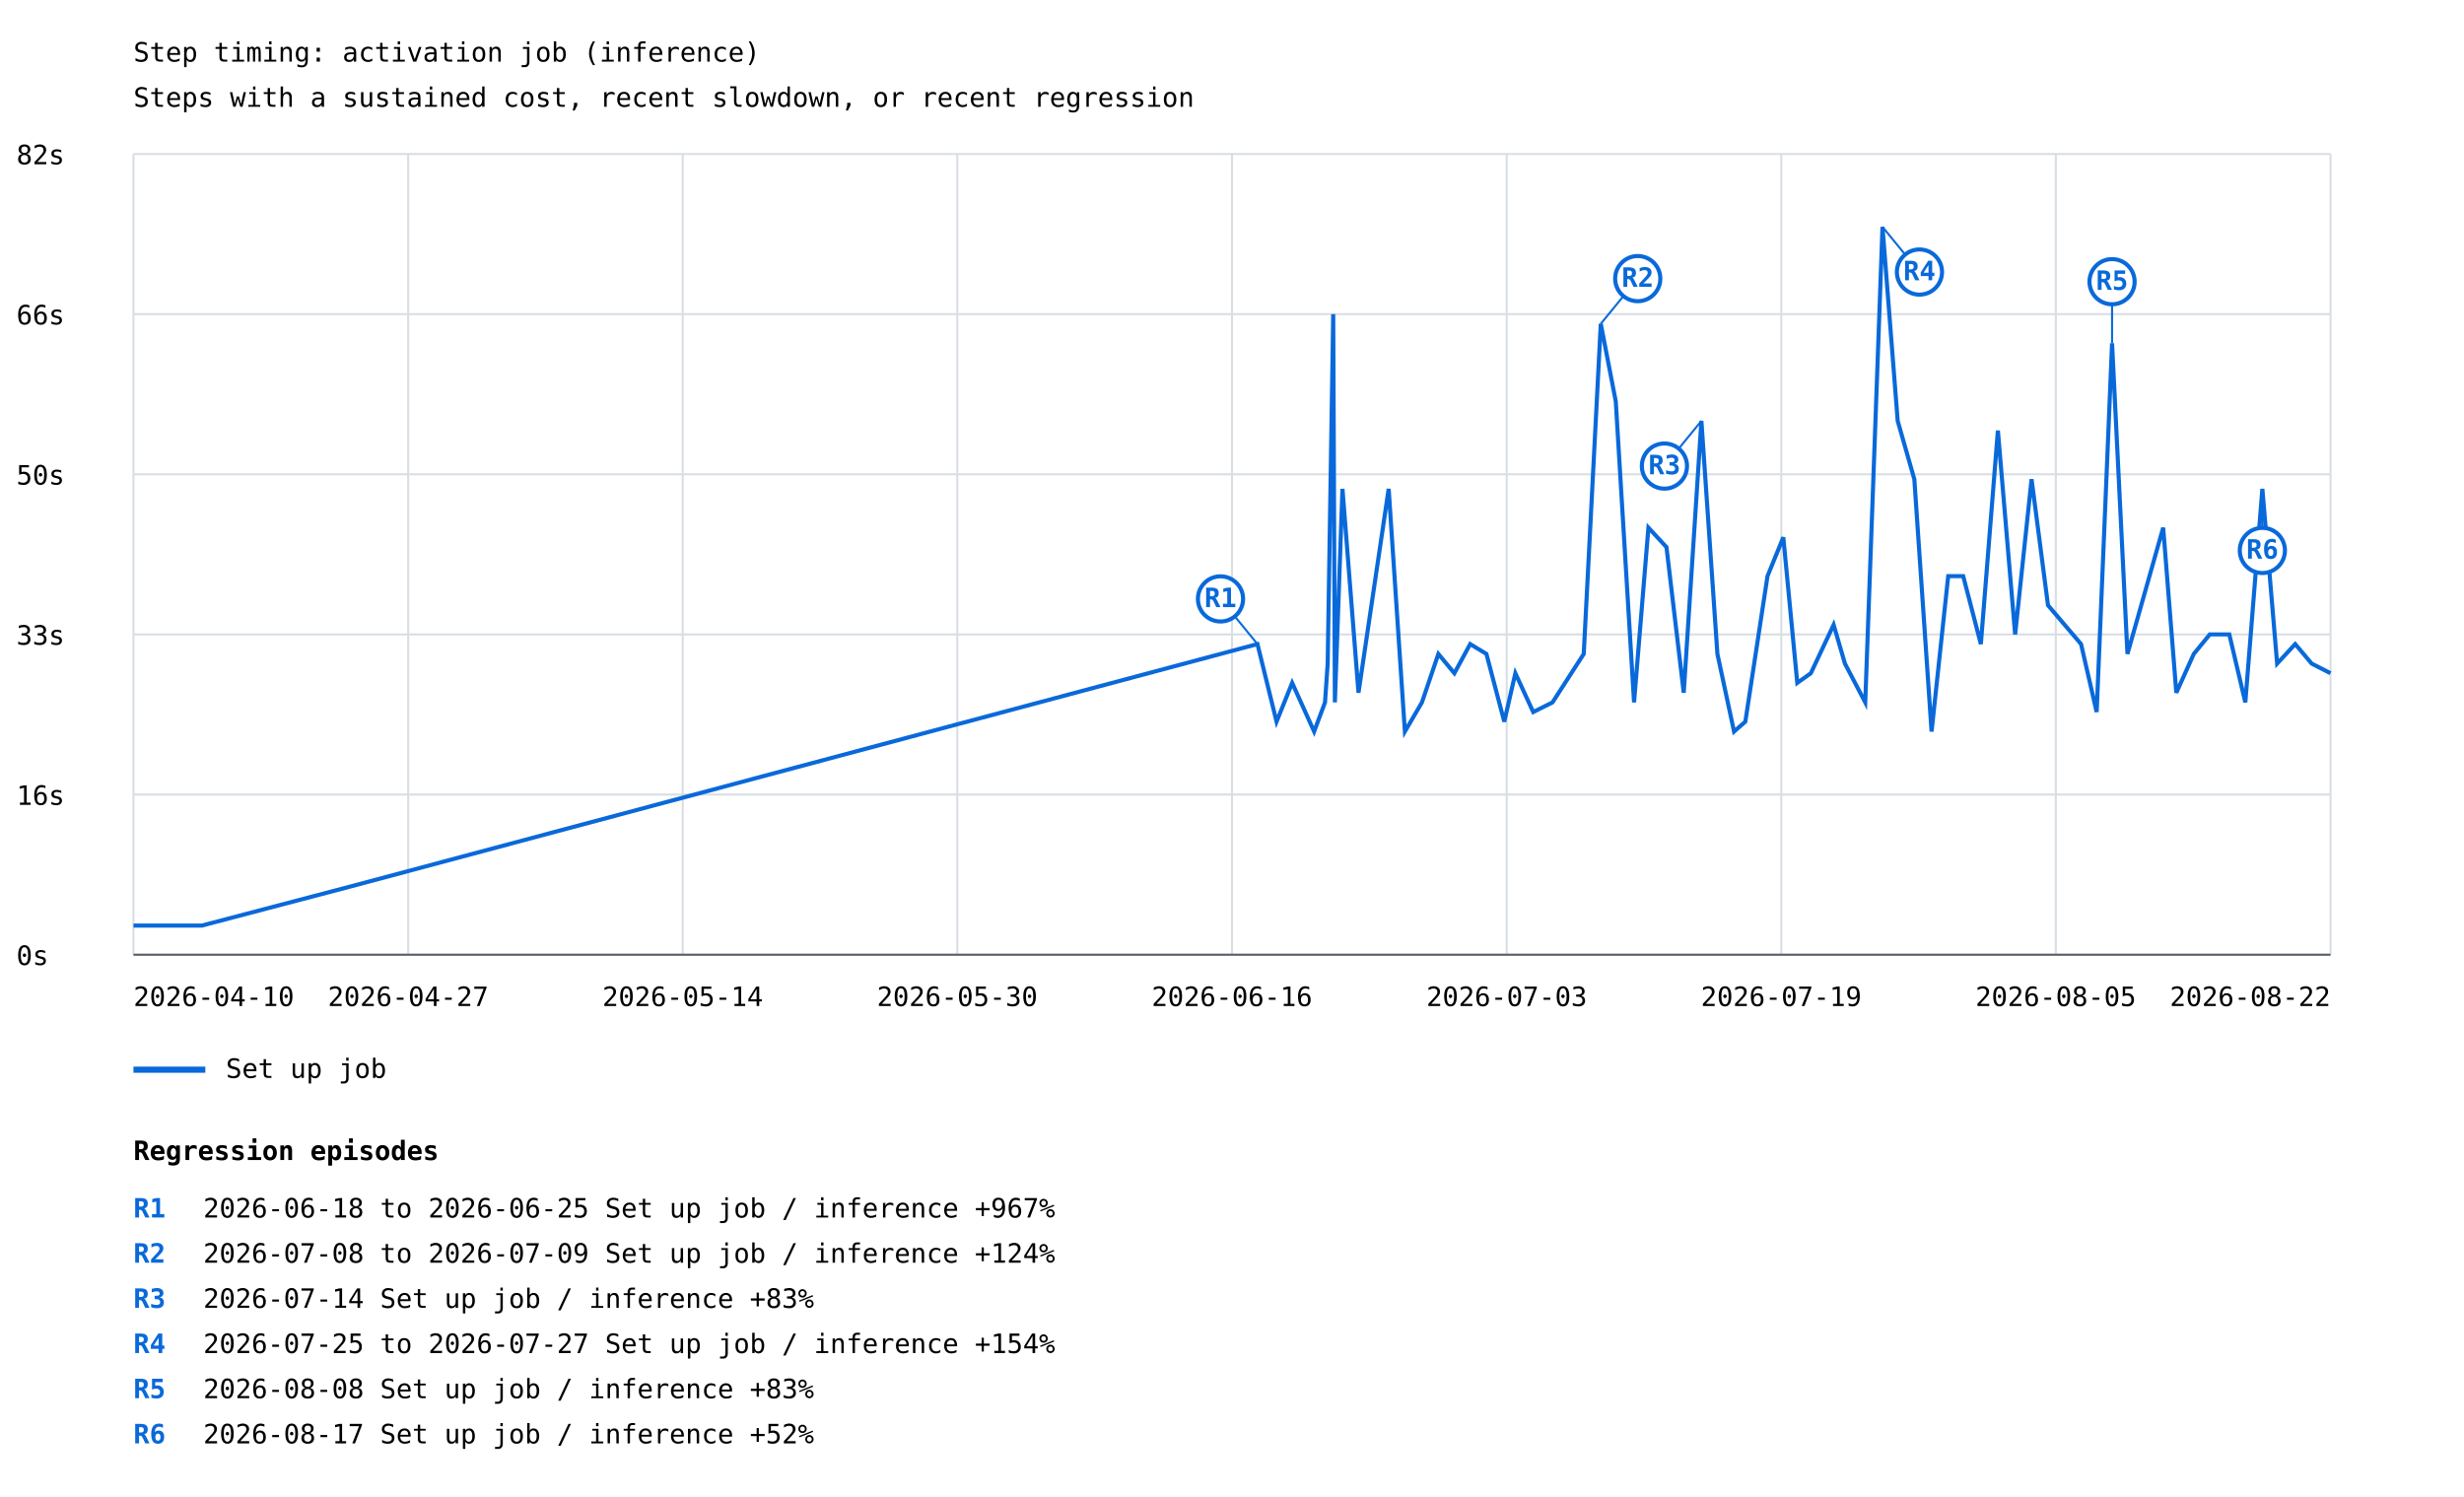
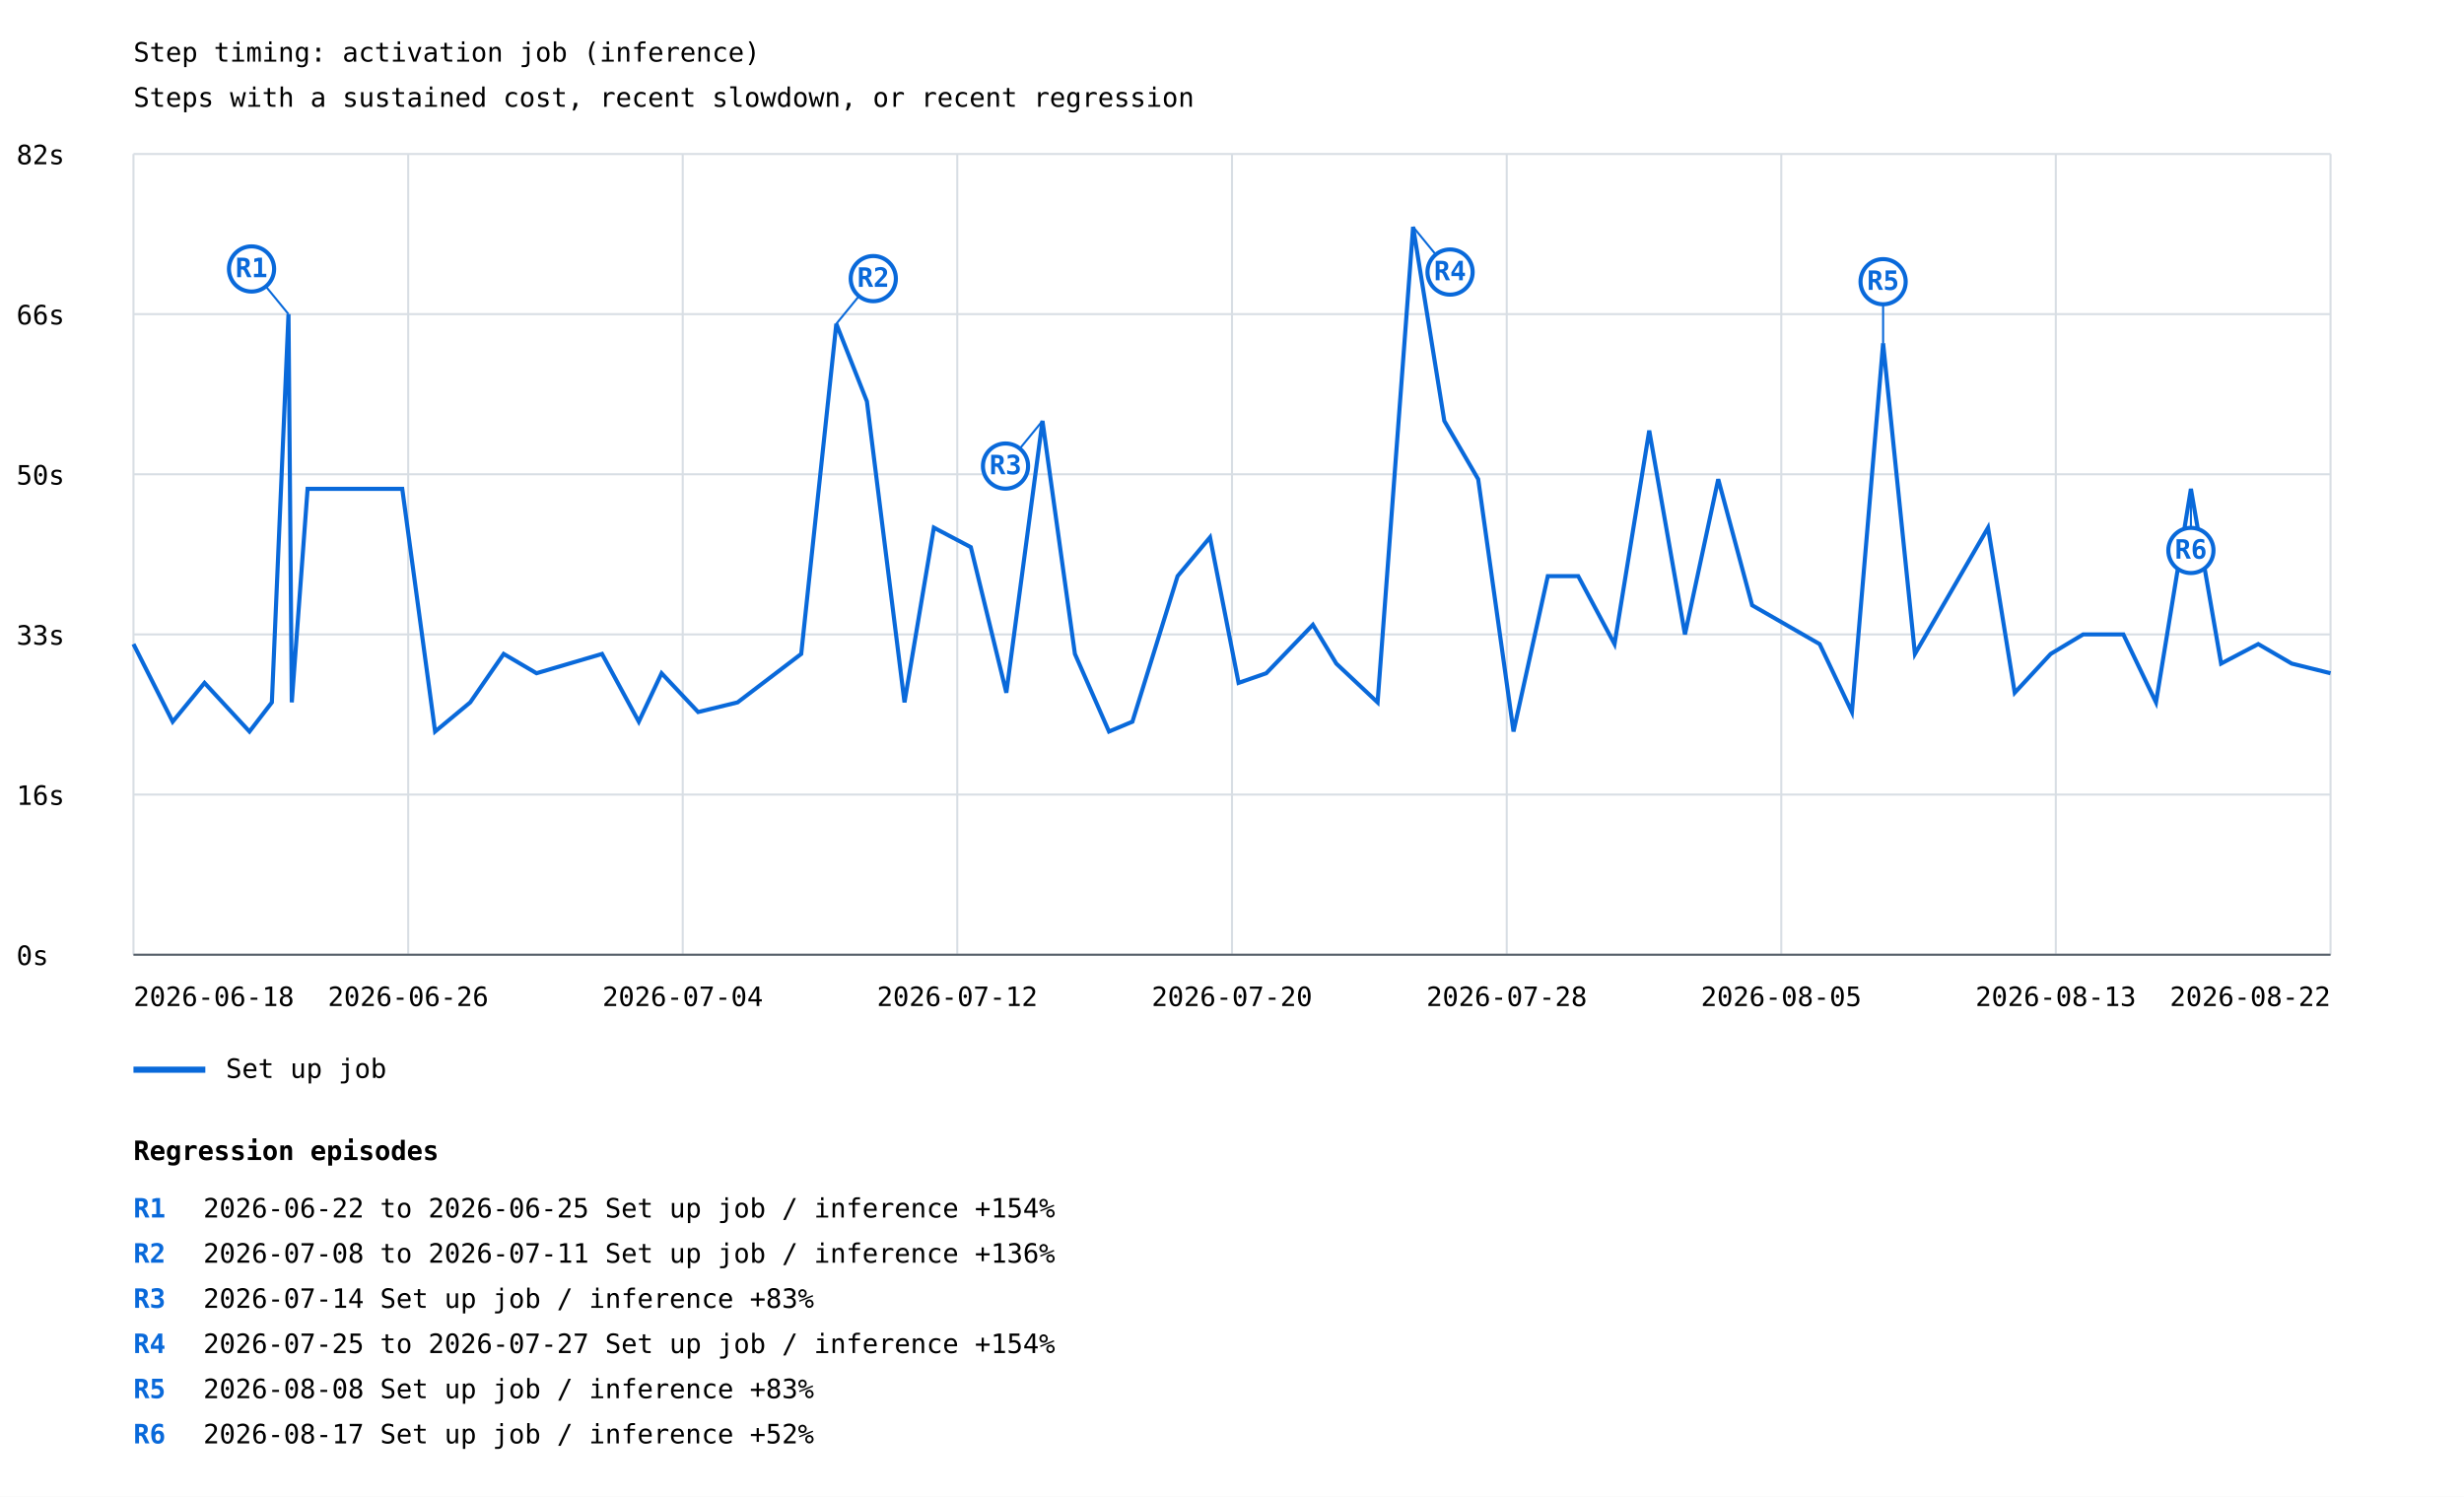
<svg xmlns="http://www.w3.org/2000/svg" width="1200" height="729" viewBox="0 0 1200 729">
  <rect width="100%" height="100%" fill="white" />
  <style>text{font-family:ui-monospace,monospace;font-size:13px}.axis{stroke:#57606a;stroke-width:1}.grid{stroke:#d8dee4;stroke-width:1}</style>
  <text x="65" y="30" font-size="20">Step timing: activation job (inference)</text>
  <text x="65" y="52">Steps with a sustained cost, recent slowdown, or recent regression</text>
  <line class="grid" x1="65" y1="465.0" x2="1135" y2="465.0" />
  <text x="8" y="470.0">0s</text>
  <line class="grid" x1="65" y1="387.0" x2="1135" y2="387.0" />
  <text x="8" y="392.0">16s</text>
  <line class="grid" x1="65" y1="309.0" x2="1135" y2="309.0" />
  <text x="8" y="314.0">33s</text>
  <line class="grid" x1="65" y1="231.0" x2="1135" y2="231.0" />
  <text x="8" y="236.0">50s</text>
  <line class="grid" x1="65" y1="153.0" x2="1135" y2="153.0" />
  <text x="8" y="158.0">66s</text>
  <line class="grid" x1="65" y1="75.0" x2="1135" y2="75.0" />
  <text x="8" y="80.0">82s</text>
  <line class="grid" x1="65.0" y1="75" x2="65.0" y2="465" />
  <line class="grid" x1="198.8" y1="75" x2="198.8" y2="465" />
  <line class="grid" x1="332.5" y1="75" x2="332.5" y2="465" />
  <line class="grid" x1="466.2" y1="75" x2="466.2" y2="465" />
  <line class="grid" x1="600.0" y1="75" x2="600.0" y2="465" />
  <line class="grid" x1="733.8" y1="75" x2="733.8" y2="465" />
  <line class="grid" x1="867.5" y1="75" x2="867.5" y2="465" />
  <line class="grid" x1="1001.2" y1="75" x2="1001.2" y2="465" />
  <line class="grid" x1="1135.0" y1="75" x2="1135.0" y2="465" />
-   <polyline points="65.0,450.8 98.3,450.8 170.2,431.9 612.4,313.7 621.7,351.5 629.3,332.6 640.0,356.3 645.3,342.1 646.6,323.2 649.3,153.0 650.1,342.1 653.8,238.1 661.6,337.4 676.3,238.1 684.2,356.3 692.5,342.1 700.5,318.5 708.3,327.9 716.0,313.7 723.9,318.5 732.6,351.5 738.0,327.9 746.7,346.8 756.1,342.1 771.3,318.5 779.6,157.7 786.9,195.5 795.8,342.1 802.8,257.0 811.6,266.5 820.0,337.4 828.6,205.0 836.4,318.5 844.5,356.3 850.0,351.5 860.8,280.6 868.5,261.7 875.3,332.6 881.9,327.9 893.0,304.3 898.5,323.2 908.4,342.1 916.8,110.5 924.2,205.0 932.3,233.4 940.7,356.3 948.8,280.6 956.1,280.6 964.7,313.7 973.0,209.7 981.4,309.0 989.4,233.4 997.4,294.8 1013.5,313.7 1021.1,346.8 1028.6,167.2 1036.1,318.5 1053.5,257.0 1059.9,337.4 1068.4,318.5 1076.2,309.0 1085.7,309.0 1093.5,342.1 1101.8,238.1 1109.0,323.2 1117.8,313.7 1125.8,323.2 1135.0,327.9" fill="none" stroke="#0969da" stroke-width="2" />
-   <line x1="612.4" y1="313.7" x2="594.4" y2="291.7" stroke="#0969da" stroke-width="1" />
-   <circle cx="594.4" cy="291.7" r="11" fill="white" stroke="#0969da" stroke-width="2" />
-   <text x="594.4" y="295.7" fill="#0969da" font-size="10" font-weight="bold" text-anchor="middle">R1</text>
-   <line x1="779.6" y1="157.7" x2="797.6" y2="135.7" stroke="#0969da" stroke-width="1" />
-   <circle cx="797.6" cy="135.7" r="11" fill="white" stroke="#0969da" stroke-width="2" />
-   <text x="797.6" y="139.7" fill="#0969da" font-size="10" font-weight="bold" text-anchor="middle">R2</text>
-   <line x1="828.6" y1="205.0" x2="810.6" y2="227.0" stroke="#0969da" stroke-width="1" />
-   <circle cx="810.6" cy="227.0" r="11" fill="white" stroke="#0969da" stroke-width="2" />
-   <text x="810.6" y="231.0" fill="#0969da" font-size="10" font-weight="bold" text-anchor="middle">R3</text>
-   <line x1="916.8" y1="110.5" x2="934.8" y2="132.5" stroke="#0969da" stroke-width="1" />
-   <circle cx="934.8" cy="132.5" r="11" fill="white" stroke="#0969da" stroke-width="2" />
-   <text x="934.8" y="136.5" fill="#0969da" font-size="10" font-weight="bold" text-anchor="middle">R4</text>
-   <line x1="1028.6" y1="167.2" x2="1028.6" y2="137.2" stroke="#0969da" stroke-width="1" />
-   <circle cx="1028.6" cy="137.2" r="11" fill="white" stroke="#0969da" stroke-width="2" />
-   <text x="1028.6" y="141.2" fill="#0969da" font-size="10" font-weight="bold" text-anchor="middle">R5</text>
-   <line x1="1101.8" y1="238.1" x2="1101.8" y2="268.1" stroke="#0969da" stroke-width="1" />
-   <circle cx="1101.8" cy="268.1" r="11" fill="white" stroke="#0969da" stroke-width="2" />
-   <text x="1101.8" y="272.1" fill="#0969da" font-size="10" font-weight="bold" text-anchor="middle">R6</text>
+   <polyline points="65.0,313.7 84.1,351.5 99.6,332.6 121.5,356.3 132.4,342.1 140.5,153.0 142.1,342.1 149.8,238.1 195.9,238.1 211.9,356.3 229.0,342.1 245.3,318.5 261.3,327.9 293.2,318.5 311.1,351.5 322.2,327.9 340.0,346.8 359.2,342.1 390.2,318.5 407.3,157.7 422.2,195.5 440.5,342.1 454.8,257.0 472.8,266.5 490.1,337.4 507.7,205.0 523.5,318.5 540.1,356.3 551.5,351.5 573.5,280.6 589.3,261.7 603.2,332.6 616.7,327.9 639.4,304.3 650.8,323.2 670.9,342.1 688.2,110.5 703.4,205.0 719.9,233.4 737.1,356.3 753.8,280.6 768.6,280.6 786.3,313.7 803.2,209.7 820.6,309.0 836.8,233.4 853.3,294.8 886.2,313.7 901.9,346.8 917.1,167.2 932.6,318.5 968.2,257.0 981.2,337.4 998.7,318.5 1014.5,309.0 1034.1,309.0 1050.0,342.1 1067.0,238.1 1081.7,323.2 1099.8,313.7 1116.1,323.2 1135.0,327.9" fill="none" stroke="#0969da" stroke-width="2" />
+   <line x1="140.5" y1="153.0" x2="122.5" y2="131.0" stroke="#0969da" stroke-width="1" />
+   <circle cx="122.5" cy="131.0" r="11" fill="white" stroke="#0969da" stroke-width="2" />
+   <text x="122.5" y="135.0" fill="#0969da" font-size="10" font-weight="bold" text-anchor="middle">R1</text>
+   <line x1="407.3" y1="157.7" x2="425.3" y2="135.7" stroke="#0969da" stroke-width="1" />
+   <circle cx="425.3" cy="135.7" r="11" fill="white" stroke="#0969da" stroke-width="2" />
+   <text x="425.3" y="139.7" fill="#0969da" font-size="10" font-weight="bold" text-anchor="middle">R2</text>
+   <line x1="507.7" y1="205.0" x2="489.7" y2="227.0" stroke="#0969da" stroke-width="1" />
+   <circle cx="489.7" cy="227.0" r="11" fill="white" stroke="#0969da" stroke-width="2" />
+   <text x="489.7" y="231.0" fill="#0969da" font-size="10" font-weight="bold" text-anchor="middle">R3</text>
+   <line x1="688.2" y1="110.5" x2="706.2" y2="132.5" stroke="#0969da" stroke-width="1" />
+   <circle cx="706.2" cy="132.5" r="11" fill="white" stroke="#0969da" stroke-width="2" />
+   <text x="706.2" y="136.5" fill="#0969da" font-size="10" font-weight="bold" text-anchor="middle">R4</text>
+   <line x1="917.1" y1="167.2" x2="917.1" y2="137.2" stroke="#0969da" stroke-width="1" />
+   <circle cx="917.1" cy="137.2" r="11" fill="white" stroke="#0969da" stroke-width="2" />
+   <text x="917.1" y="141.2" fill="#0969da" font-size="10" font-weight="bold" text-anchor="middle">R5</text>
+   <line x1="1067.0" y1="238.1" x2="1067.0" y2="268.1" stroke="#0969da" stroke-width="1" />
+   <circle cx="1067.0" cy="268.1" r="11" fill="white" stroke="#0969da" stroke-width="2" />
+   <text x="1067.0" y="272.1" fill="#0969da" font-size="10" font-weight="bold" text-anchor="middle">R6</text>
  <line x1="65" y1="521" x2="100" y2="521" stroke="#0969da" stroke-width="3" />
  <text x="110" y="525">Set up job</text>
-   <text x="65.0" y="490" text-anchor="start">2026-04-10</text>
-   <text x="198.8" y="490" text-anchor="middle">2026-04-27</text>
-   <text x="332.5" y="490" text-anchor="middle">2026-05-14</text>
-   <text x="466.2" y="490" text-anchor="middle">2026-05-30</text>
-   <text x="600.0" y="490" text-anchor="middle">2026-06-16</text>
-   <text x="733.8" y="490" text-anchor="middle">2026-07-03</text>
-   <text x="867.5" y="490" text-anchor="middle">2026-07-19</text>
-   <text x="1001.2" y="490" text-anchor="middle">2026-08-05</text>
+   <text x="65.0" y="490" text-anchor="start">2026-06-18</text>
+   <text x="198.8" y="490" text-anchor="middle">2026-06-26</text>
+   <text x="332.5" y="490" text-anchor="middle">2026-07-04</text>
+   <text x="466.2" y="490" text-anchor="middle">2026-07-12</text>
+   <text x="600.0" y="490" text-anchor="middle">2026-07-20</text>
+   <text x="733.8" y="490" text-anchor="middle">2026-07-28</text>
+   <text x="867.5" y="490" text-anchor="middle">2026-08-05</text>
+   <text x="1001.2" y="490" text-anchor="middle">2026-08-13</text>
  <text x="1135.0" y="490" text-anchor="end">2026-08-22</text>
  <line class="axis" x1="65" y1="465" x2="1135" y2="465" />
  <text x="65" y="565" font-size="16" font-weight="bold">Regression episodes</text>
  <text x="65" y="593" fill="#0969da" font-weight="bold">R1</text>
-   <text x="99" y="593">2026-06-18 to 2026-06-25  Set up job / inference  +967%</text>
+   <text x="99" y="593">2026-06-22 to 2026-06-25  Set up job / inference  +154%</text>
  <text x="65" y="615" fill="#0969da" font-weight="bold">R2</text>
-   <text x="99" y="615">2026-07-08 to 2026-07-09  Set up job / inference  +124%</text>
+   <text x="99" y="615">2026-07-08 to 2026-07-11  Set up job / inference  +136%</text>
  <text x="65" y="637" fill="#0969da" font-weight="bold">R3</text>
  <text x="99" y="637">2026-07-14  Set up job / inference  +83%</text>
  <text x="65" y="659" fill="#0969da" font-weight="bold">R4</text>
  <text x="99" y="659">2026-07-25 to 2026-07-27  Set up job / inference  +154%</text>
  <text x="65" y="681" fill="#0969da" font-weight="bold">R5</text>
  <text x="99" y="681">2026-08-08  Set up job / inference  +83%</text>
  <text x="65" y="703" fill="#0969da" font-weight="bold">R6</text>
  <text x="99" y="703">2026-08-17  Set up job / inference  +52%</text>
</svg>
